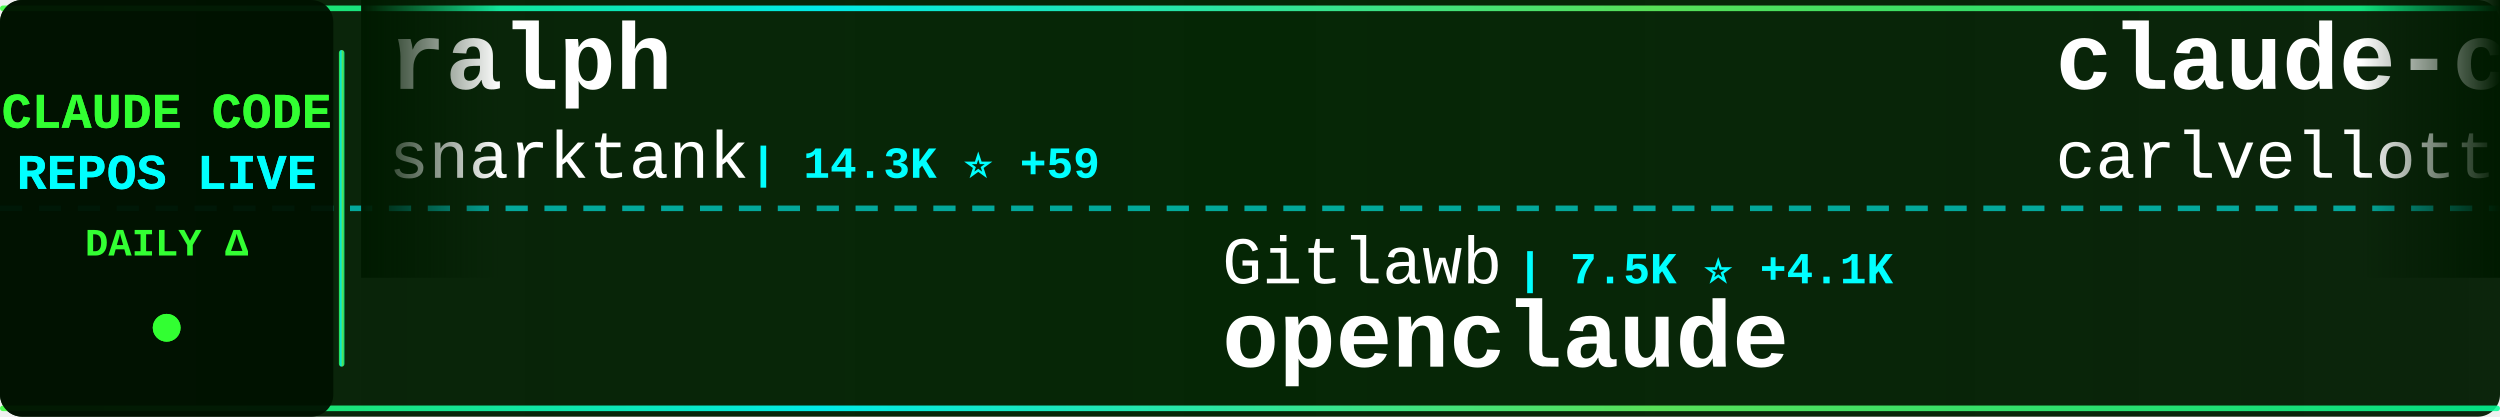
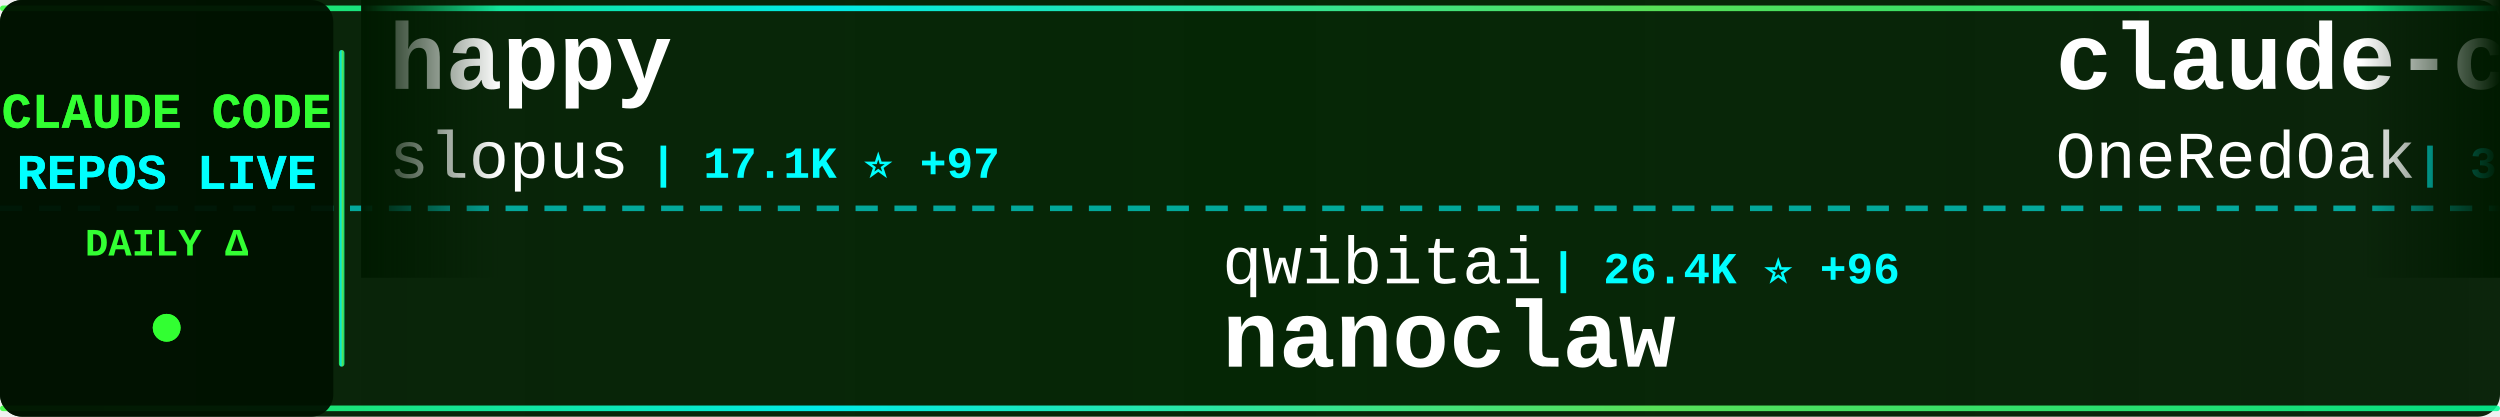
<svg xmlns="http://www.w3.org/2000/svg" width="900" height="150">
  <defs>
    <linearGradient id="tickerBg" x1="0%" y1="0%" x2="100%" y2="0%">
      <stop offset="0%" style="stop-color:#001a00;stop-opacity:0.95" />
      <stop offset="50%" style="stop-color:#002200;stop-opacity:0.98" />
      <stop offset="100%" style="stop-color:#001a00;stop-opacity:0.95" />
    </linearGradient>
    <linearGradient id="borderGrad" x1="0%" y1="0%" x2="100%" y2="0%">
      <stop offset="0%" style="stop-color:#33ff33;stop-opacity:0.85">
        <animate attributeName="stop-opacity" values="0.85;1;0.85" dur="2s" repeatCount="indefinite" />
      </stop>
      <stop offset="33%" style="stop-color:#00ffff;stop-opacity:0.9">
        <animate attributeName="stop-opacity" values="0.9;1;0.9" dur="2.2s" repeatCount="indefinite" />
      </stop>
      <stop offset="66%" style="stop-color:#66ff66;stop-opacity:0.85">
        <animate attributeName="stop-opacity" values="0.85;1;0.85" dur="1.8s" repeatCount="indefinite" />
      </stop>
      <stop offset="100%" style="stop-color:#00ff99;stop-opacity:0.85">
        <animate attributeName="stop-opacity" values="0.85;1;0.85" dur="2s" repeatCount="indefinite" />
      </stop>
    </linearGradient>
    <filter id="textGlow">
      <feGaussianBlur stdDeviation="0.1" result="coloredBlur" />
      <feMerge>
        <feMergeNode in="coloredBlur" />
        <feMergeNode in="SourceGraphic" />
      </feMerge>
    </filter>
    <filter id="metricGlow">
      <feGaussianBlur stdDeviation="0.2" result="coloredBlur" />
      <feMerge>
        <feMergeNode in="coloredBlur" />
        <feMergeNode in="SourceGraphic" />
      </feMerge>
    </filter>
    <linearGradient id="leftFade" x1="0%" y1="0%" x2="100%" y2="0%">
      <stop offset="0%" style="stop-color:#001a00;stop-opacity:1" />
      <stop offset="100%" style="stop-color:#001a00;stop-opacity:0" />
    </linearGradient>
    <linearGradient id="rightFade" x1="0%" y1="0%" x2="100%" y2="0%">
      <stop offset="0%" style="stop-color:#001a00;stop-opacity:0" />
      <stop offset="100%" style="stop-color:#001a00;stop-opacity:1" />
    </linearGradient>
  </defs>
  <rect width="900" height="150" fill="url(#tickerBg)" rx="8" />
  <rect x="0" y="2" width="900" height="2" fill="url(#borderGrad)" rx="1" />
  <rect x="0" y="146" width="900" height="2" fill="url(#borderGrad)" rx="1" />
  <line x1="0" y1="75" x2="900" y2="75" stroke="#00ffff" stroke-width="2" stroke-dasharray="8 6" opacity="0.6" />
  <rect x="0" y="0" width="120" height="150" fill="#001100" opacity="0.95" rx="8" />
  <text x="60" y="46" font-family="'Courier New', monospace" font-size="18" font-weight="bold" fill="#33ff33" text-anchor="middle" filter="url(#textGlow)">
    CLAUDE CODE
  </text>
  <text x="60" y="68" font-family="'Courier New', monospace" font-size="18" font-weight="bold" fill="#00ffff" text-anchor="middle" filter="url(#textGlow)">
    REPOS LIVE
  </text>
  <text x="60" y="92" font-family="'Courier New', monospace" font-size="14" font-weight="bold" fill="#33ff33" text-anchor="middle">
    DAILY Δ
  </text>
  <circle cx="60" cy="118" r="5" fill="#33ff33" filter="url(#metricGlow)">
    <animate attributeName="r" values="4;6;4" dur="1.5s" repeatCount="indefinite" />
    <animate attributeName="opacity" values="0.6;1;0.6" dur="1.5s" repeatCount="indefinite" />
  </circle>
  <rect x="122" y="18" width="2" height="114" fill="url(#borderGrad)" rx="1" />
  <clipPath id="tickerClip">
    <rect x="130" y="0" width="770" height="150" />
  </clipPath>
  <g clip-path="url(#tickerClip)">
    <g id="tickerItems">
      <animateTransform attributeName="transform" attributeType="XML" type="translate" from="0 0" to="-3000 0" dur="54s" repeatCount="indefinite" />
      <g transform="translate(0, 0)">
-         <text x="140" y="32" font-family="'Courier New', monospace" font-size="34" font-weight="bold" fill="#ffffff">ralph</text>
-         <text x="140" y="64" font-family="'Courier New', monospace" font-size="24" font-weight="normal" fill="#ffffff" opacity="1.0">snarktank</text>
-         <text x="270" y="64" font-family="'Courier New', monospace" font-size="16" font-weight="bold" fill="#00ffff"> | 14.3K ⭐ +59</text>
+         <text x="140" y="32" font-family="'Courier New', monospace" font-size="34" font-weight="bold" fill="#ffffff">happy</text>
+         <text x="140" y="64" font-family="'Courier New', monospace" font-size="24" font-weight="normal" fill="#ffffff" opacity="1.0">slopus</text>
+         <text x="234" y="64" font-family="'Courier New', monospace" font-size="16" font-weight="bold" fill="#00ffff"> | 17.1K ⭐ +97</text>
      </g>
      <g transform="translate(300, 0)">
-         <text x="140" y="102" font-family="'Courier New', monospace" font-size="24" font-weight="normal" fill="#ffffff" opacity="1.0">Gitlawb</text>
-         <text x="246" y="102" font-family="'Courier New', monospace" font-size="16" font-weight="bold" fill="#00ffff"> | 7.5K ⭐ +4.1K</text>
-         <text x="140" y="132" font-family="'Courier New', monospace" font-size="34" font-weight="bold" fill="#ffffff">openclaude</text>
+         <text x="140" y="102" font-family="'Courier New', monospace" font-size="24" font-weight="normal" fill="#ffffff" opacity="1.0">qwibitai</text>
+         <text x="258" y="102" font-family="'Courier New', monospace" font-size="16" font-weight="bold" fill="#00ffff"> | 26.4K ⭐ +96</text>
+         <text x="140" y="132" font-family="'Courier New', monospace" font-size="34" font-weight="bold" fill="#ffffff">nanoclaw</text>
      </g>
      <g transform="translate(600, 0)">
-         <text x="140" y="32" font-family="'Courier New', monospace" font-size="34" font-weight="bold" fill="#ffffff">claude-code-pm-course</text>
-         <text x="140" y="64" font-family="'Courier New', monospace" font-size="24" font-weight="normal" fill="#ffffff" opacity="1.0">carlvellotti</text>
-         <text x="306" y="64" font-family="'Courier New', monospace" font-size="16" font-weight="bold" fill="#00ffff"> | 1.7K ⭐ +12</text>
+         <text x="140" y="32" font-family="'Courier New', monospace" font-size="34" font-weight="bold" fill="#ffffff">claude-code-workflows</text>
+         <text x="140" y="64" font-family="'Courier New', monospace" font-size="24" font-weight="normal" fill="#ffffff" opacity="1.0">OneRedOak</text>
+         <text x="270" y="64" font-family="'Courier New', monospace" font-size="16" font-weight="bold" fill="#00ffff"> | 3.8K ⭐</text>
      </g>
      <g transform="translate(900, 0)">
-         <text x="140" y="102" font-family="'Courier New', monospace" font-size="24" font-weight="normal" fill="#ffffff" opacity="1.0">frankbria</text>
-         <text x="270" y="102" font-family="'Courier New', monospace" font-size="16" font-weight="bold" fill="#00ffff"> | 8.4K ⭐ +19</text>
-         <text x="140" y="132" font-family="'Courier New', monospace" font-size="34" font-weight="bold" fill="#ffffff">ralph-claude-code</text>
+         <text x="140" y="102" font-family="'Courier New', monospace" font-size="24" font-weight="normal" fill="#ffffff" opacity="1.0">freestylefly</text>
+         <text x="306" y="102" font-family="'Courier New', monospace" font-size="16" font-weight="bold" fill="#00ffff"> | 115 ⭐ +4</text>
+         <text x="140" y="132" font-family="'Courier New', monospace" font-size="34" font-weight="bold" fill="#ffffff">claude-code</text>
      </g>
      <g transform="translate(1200, 0)">
-         <text x="140" y="32" font-family="'Courier New', monospace" font-size="34" font-weight="bold" fill="#ffffff">Claude-Code</text>
-         <text x="140" y="64" font-family="'Courier New', monospace" font-size="24" font-weight="normal" fill="#ffffff" opacity="1.0">KPR111</text>
-         <text x="234" y="64" font-family="'Courier New', monospace" font-size="16" font-weight="bold" fill="#00ffff"> | 14 ⭐ +1</text>
+         <text x="140" y="32" font-family="'Courier New', monospace" font-size="34" font-weight="bold" fill="#ffffff">claude-code-action</text>
+         <text x="140" y="64" font-family="'Courier New', monospace" font-size="24" font-weight="normal" fill="#ffffff" opacity="1.0">anthropics</text>
+         <text x="282" y="64" font-family="'Courier New', monospace" font-size="16" font-weight="bold" fill="#00ffff"> | 6.9K ⭐ +18</text>
      </g>
      <g transform="translate(1500, 0)">
-         <text x="140" y="102" font-family="'Courier New', monospace" font-size="24" font-weight="normal" fill="#ffffff" opacity="1.0">FlorianBruniaux</text>
-         <text x="342" y="102" font-family="'Courier New', monospace" font-size="16" font-weight="bold" fill="#00ffff"> | 2.8K ⭐ +78</text>
-         <text x="140" y="132" font-family="'Courier New', monospace" font-size="34" font-weight="bold" fill="#ffffff">claude-code-ultimate-gui...</text>
+         <text x="140" y="102" font-family="'Courier New', monospace" font-size="24" font-weight="normal" fill="#ffffff" opacity="1.0">siteboon</text>
+         <text x="258" y="102" font-family="'Courier New', monospace" font-size="16" font-weight="bold" fill="#00ffff"> | 9.4K ⭐ +73</text>
+         <text x="140" y="132" font-family="'Courier New', monospace" font-size="34" font-weight="bold" fill="#ffffff">claudecodeui</text>
      </g>
      <g transform="translate(1800, 0)">
-         <text x="140" y="32" font-family="'Courier New', monospace" font-size="34" font-weight="bold" fill="#ffffff">claude-code</text>
-         <text x="140" y="64" font-family="'Courier New', monospace" font-size="24" font-weight="normal" fill="#ffffff" opacity="1.0">lowcortisolprogrammer</text>
-         <text x="414" y="64" font-family="'Courier New', monospace" font-size="16" font-weight="bold" fill="#00ffff"> | 163 ⭐ +2</text>
+         <text x="140" y="32" font-family="'Courier New', monospace" font-size="34" font-weight="bold" fill="#ffffff">Claude-Code-Communicatio...</text>
+         <text x="140" y="64" font-family="'Courier New', monospace" font-size="24" font-weight="normal" fill="#ffffff" opacity="1.0">nishimoto265</text>
+         <text x="306" y="64" font-family="'Courier New', monospace" font-size="16" font-weight="bold" fill="#00ffff"> | 495 ⭐ +1</text>
      </g>
      <g transform="translate(2100, 0)">
-         <text x="140" y="102" font-family="'Courier New', monospace" font-size="24" font-weight="normal" fill="#ffffff" opacity="1.0">alex000kim</text>
-         <text x="282" y="102" font-family="'Courier New', monospace" font-size="16" font-weight="bold" fill="#00ffff"> | 178 ⭐ +28</text>
-         <text x="140" y="132" font-family="'Courier New', monospace" font-size="34" font-weight="bold" fill="#ffffff">claude-code</text>
+         <text x="140" y="102" font-family="'Courier New', monospace" font-size="24" font-weight="normal" fill="#ffffff" opacity="1.0">fuergaosi233</text>
+         <text x="306" y="102" font-family="'Courier New', monospace" font-size="16" font-weight="bold" fill="#00ffff"> | 2.3K ⭐ +13</text>
+         <text x="140" y="132" font-family="'Courier New', monospace" font-size="34" font-weight="bold" fill="#ffffff">claude-code-proxy</text>
      </g>
      <g transform="translate(2400, 0)">
-         <text x="140" y="32" font-family="'Courier New', monospace" font-size="34" font-weight="bold" fill="#ffffff">sc-claude-code-files</text>
-         <text x="140" y="64" font-family="'Courier New', monospace" font-size="24" font-weight="normal" fill="#ffffff" opacity="1.0">https-deeplearning-ai</text>
-         <text x="414" y="64" font-family="'Courier New', monospace" font-size="16" font-weight="bold" fill="#00ffff"> | 471 ⭐ +1</text>
+         <text x="140" y="32" font-family="'Courier New', monospace" font-size="34" font-weight="bold" fill="#ffffff">claude-code-rev</text>
+         <text x="140" y="64" font-family="'Courier New', monospace" font-size="24" font-weight="normal" fill="#ffffff" opacity="1.0">oboard</text>
+         <text x="234" y="64" font-family="'Courier New', monospace" font-size="16" font-weight="bold" fill="#00ffff"> | 2.7K ⭐ +173</text>
      </g>
      <g transform="translate(2700, 0)">
-         <text x="140" y="102" font-family="'Courier New', monospace" font-size="24" font-weight="normal" fill="#ffffff" opacity="1.0">xorespesp</text>
-         <text x="270" y="102" font-family="'Courier New', monospace" font-size="16" font-weight="bold" fill="#00ffff"> | 174 ⭐ +20</text>
-         <text x="140" y="132" font-family="'Courier New', monospace" font-size="34" font-weight="bold" fill="#ffffff">claude-code</text>
+         <text x="140" y="102" font-family="'Courier New', monospace" font-size="24" font-weight="normal" fill="#ffffff" opacity="1.0">davila7</text>
+         <text x="246" y="102" font-family="'Courier New', monospace" font-size="16" font-weight="bold" fill="#00ffff"> | 24.1K ⭐ +49</text>
+         <text x="140" y="132" font-family="'Courier New', monospace" font-size="34" font-weight="bold" fill="#ffffff">claude-code-templates</text>
      </g>
      <g transform="translate(3000, 0)">
-         <text x="140" y="32" font-family="'Courier New', monospace" font-size="34" font-weight="bold" fill="#ffffff">ralph</text>
-         <text x="140" y="64" font-family="'Courier New', monospace" font-size="24" font-weight="normal" fill="#ffffff" opacity="1.0">snarktank</text>
-         <text x="270" y="64" font-family="'Courier New', monospace" font-size="16" font-weight="bold" fill="#00ffff"> | 14.3K ⭐ +59</text>
+         <text x="140" y="32" font-family="'Courier New', monospace" font-size="34" font-weight="bold" fill="#ffffff">happy</text>
+         <text x="140" y="64" font-family="'Courier New', monospace" font-size="24" font-weight="normal" fill="#ffffff" opacity="1.0">slopus</text>
+         <text x="234" y="64" font-family="'Courier New', monospace" font-size="16" font-weight="bold" fill="#00ffff"> | 17.1K ⭐ +97</text>
      </g>
      <g transform="translate(3300, 0)">
-         <text x="140" y="102" font-family="'Courier New', monospace" font-size="24" font-weight="normal" fill="#ffffff" opacity="1.0">Gitlawb</text>
-         <text x="246" y="102" font-family="'Courier New', monospace" font-size="16" font-weight="bold" fill="#00ffff"> | 7.5K ⭐ +4.1K</text>
-         <text x="140" y="132" font-family="'Courier New', monospace" font-size="34" font-weight="bold" fill="#ffffff">openclaude</text>
+         <text x="140" y="102" font-family="'Courier New', monospace" font-size="24" font-weight="normal" fill="#ffffff" opacity="1.0">qwibitai</text>
+         <text x="258" y="102" font-family="'Courier New', monospace" font-size="16" font-weight="bold" fill="#00ffff"> | 26.4K ⭐ +96</text>
+         <text x="140" y="132" font-family="'Courier New', monospace" font-size="34" font-weight="bold" fill="#ffffff">nanoclaw</text>
      </g>
      <g transform="translate(3600, 0)">
-         <text x="140" y="32" font-family="'Courier New', monospace" font-size="34" font-weight="bold" fill="#ffffff">claude-code-pm-course</text>
-         <text x="140" y="64" font-family="'Courier New', monospace" font-size="24" font-weight="normal" fill="#ffffff" opacity="1.0">carlvellotti</text>
-         <text x="306" y="64" font-family="'Courier New', monospace" font-size="16" font-weight="bold" fill="#00ffff"> | 1.7K ⭐ +12</text>
+         <text x="140" y="32" font-family="'Courier New', monospace" font-size="34" font-weight="bold" fill="#ffffff">claude-code-workflows</text>
+         <text x="140" y="64" font-family="'Courier New', monospace" font-size="24" font-weight="normal" fill="#ffffff" opacity="1.0">OneRedOak</text>
+         <text x="270" y="64" font-family="'Courier New', monospace" font-size="16" font-weight="bold" fill="#00ffff"> | 3.8K ⭐</text>
      </g>
      <g transform="translate(3900, 0)">
-         <text x="140" y="102" font-family="'Courier New', monospace" font-size="24" font-weight="normal" fill="#ffffff" opacity="1.0">frankbria</text>
-         <text x="270" y="102" font-family="'Courier New', monospace" font-size="16" font-weight="bold" fill="#00ffff"> | 8.4K ⭐ +19</text>
-         <text x="140" y="132" font-family="'Courier New', monospace" font-size="34" font-weight="bold" fill="#ffffff">ralph-claude-code</text>
+         <text x="140" y="102" font-family="'Courier New', monospace" font-size="24" font-weight="normal" fill="#ffffff" opacity="1.0">freestylefly</text>
+         <text x="306" y="102" font-family="'Courier New', monospace" font-size="16" font-weight="bold" fill="#00ffff"> | 115 ⭐ +4</text>
+         <text x="140" y="132" font-family="'Courier New', monospace" font-size="34" font-weight="bold" fill="#ffffff">claude-code</text>
      </g>
    </g>
  </g>
  <rect x="130" y="0" width="50" height="100" fill="url(#leftFade)" />
  <rect x="850" y="0" width="50" height="100" fill="url(#rightFade)" />
</svg>
